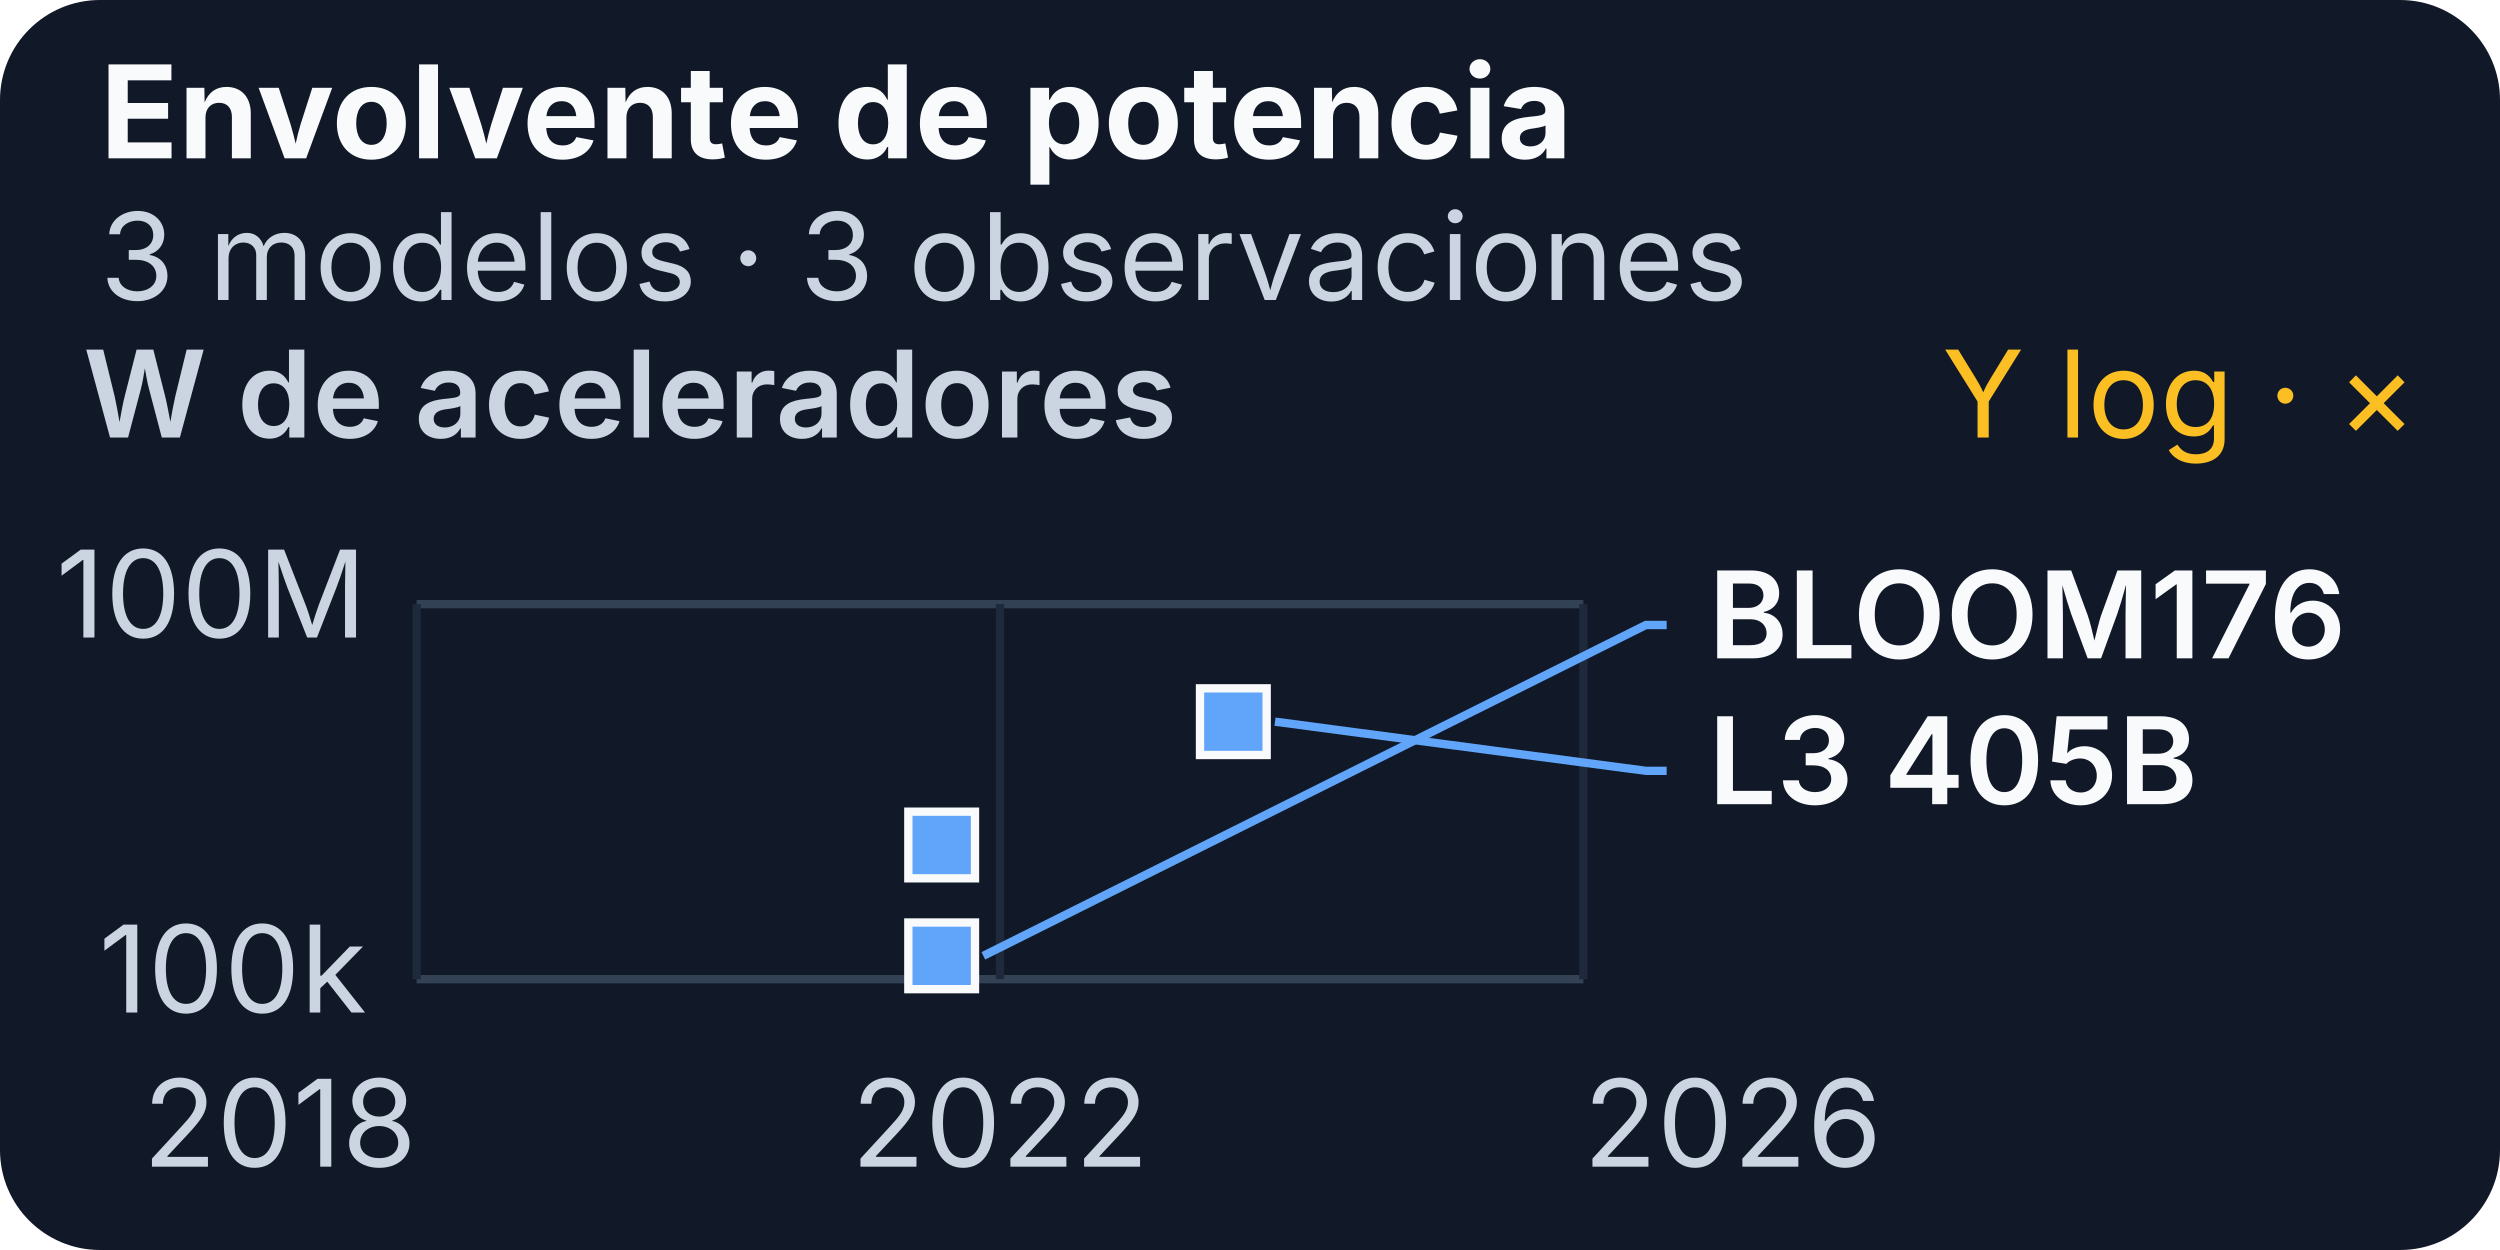
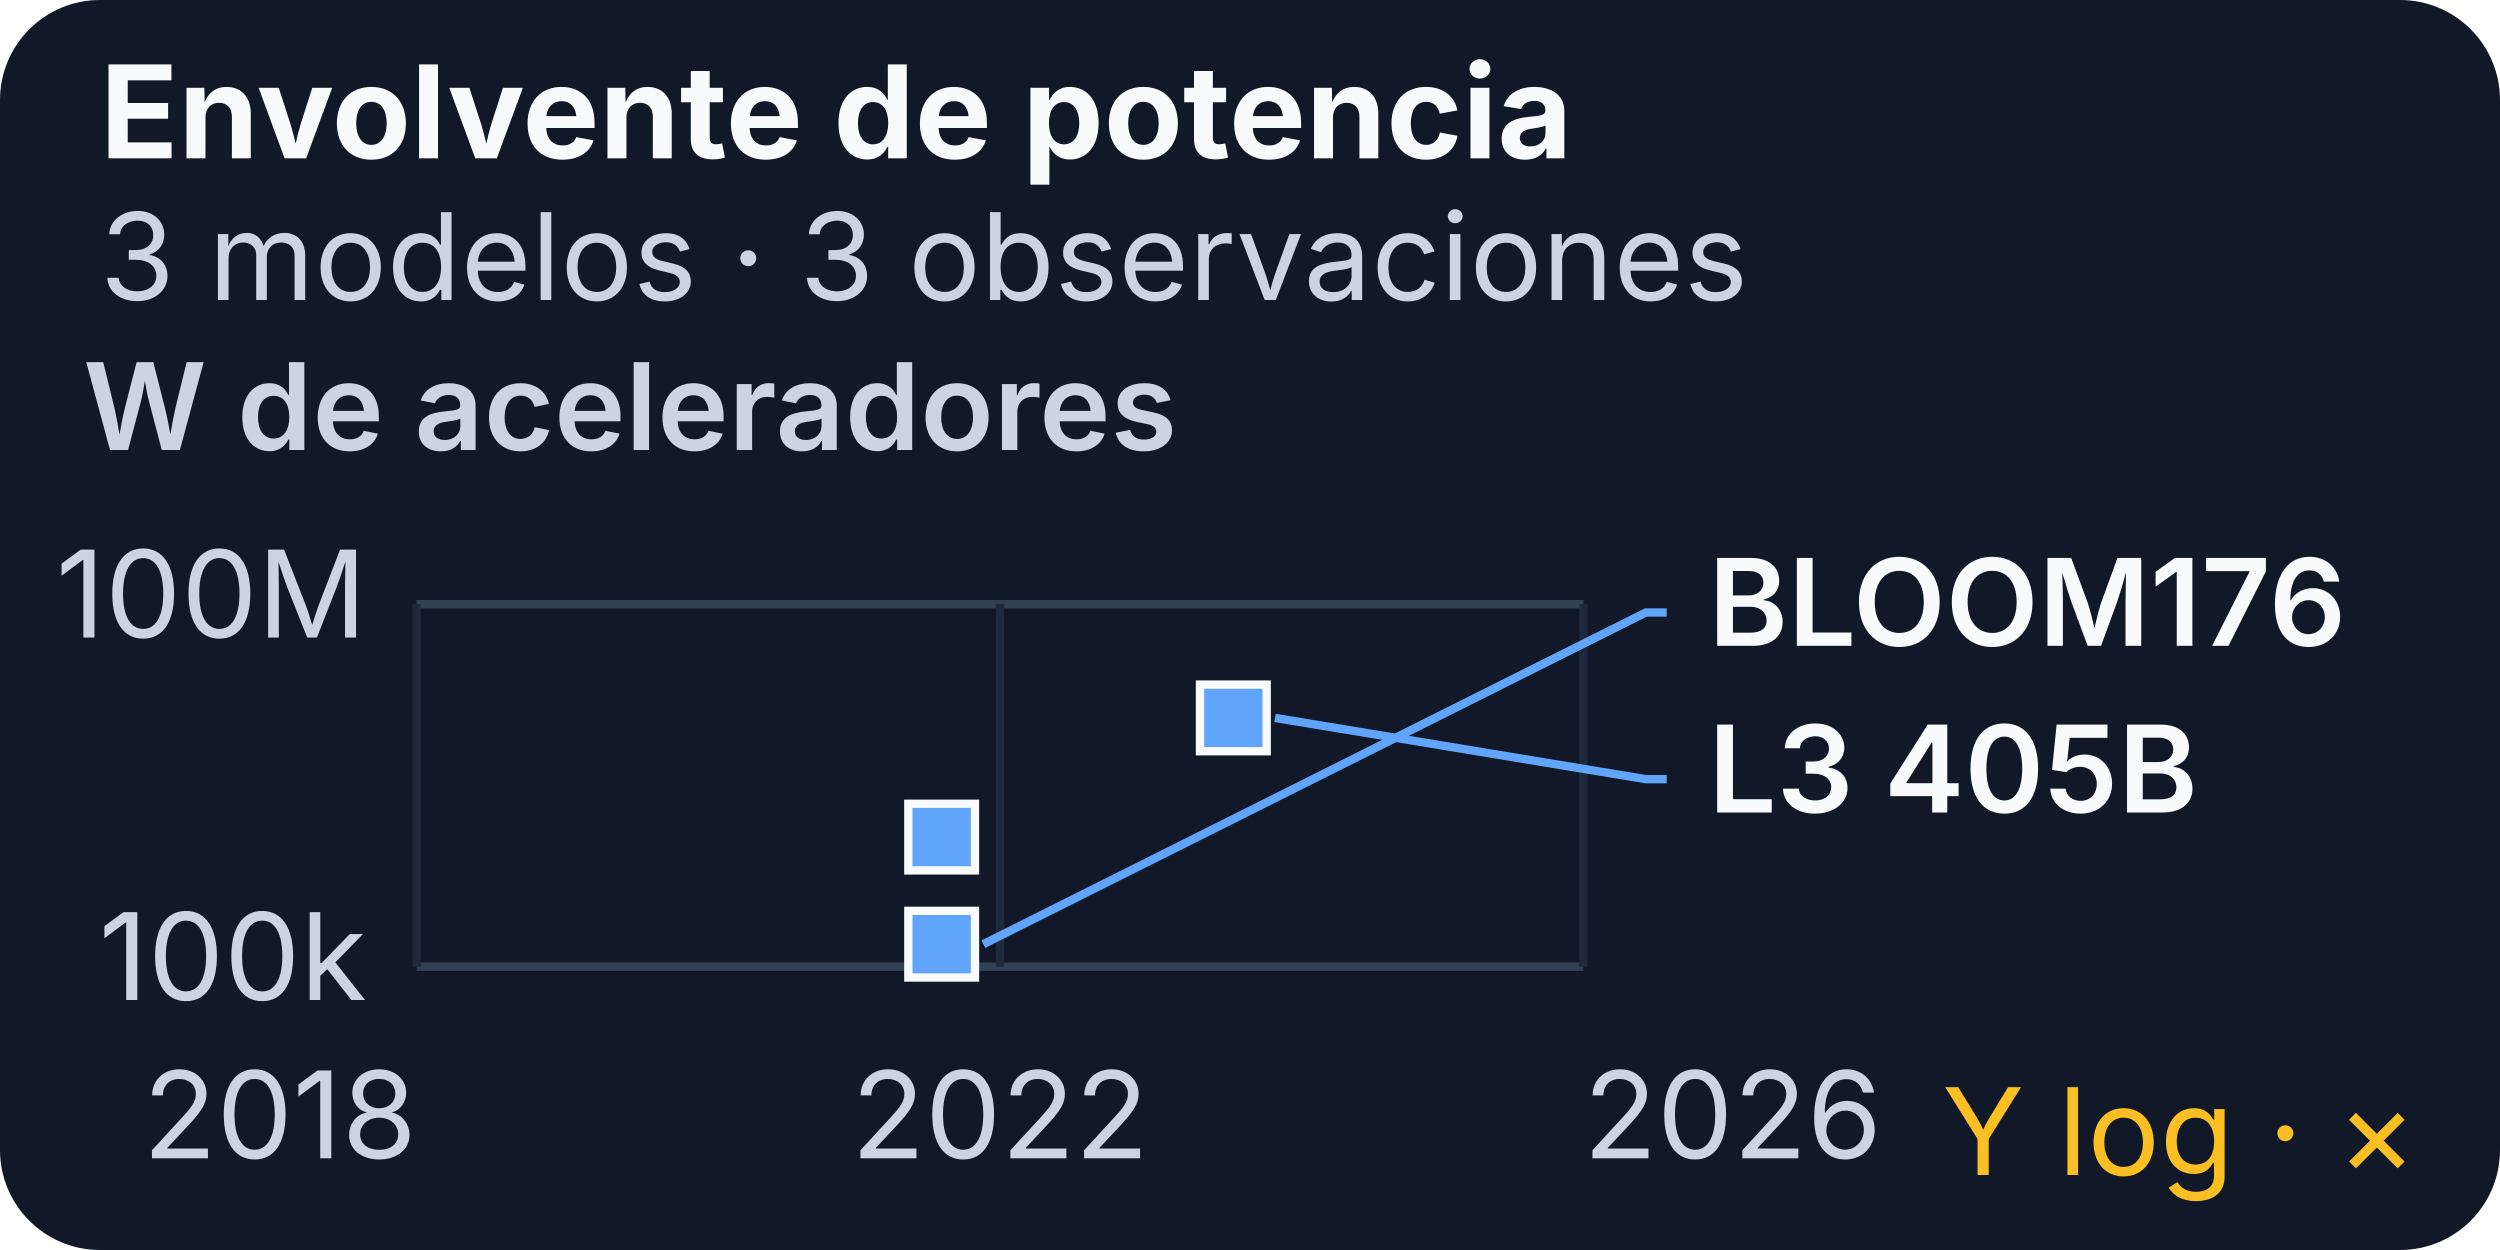
<svg xmlns="http://www.w3.org/2000/svg" viewBox="0 0 600 300" role="img" aria-labelledby="title desc" style="max-width:100%;height:auto">
  <rect width="600" height="300" rx="24" fill="#111827" />
  <text x="24" y="38" font-size="31" font-family="system-ui, -apple-system, sans-serif" fill="#f8fafc" text-anchor="start" font-weight="700">Envolvente de potencia</text>
  <text x="24" y="72" font-size="29" font-family="system-ui, -apple-system, sans-serif" fill="#cbd5e1" text-anchor="start" font-weight="400">3 modelos · 3 observaciones</text>
-   <line x1="100" x2="380" y1="235.0" y2="235.0" stroke="#334155" stroke-width="2" />
-   <text x="88" y="243.0" font-size="29" font-family="system-ui, -apple-system, sans-serif" fill="#cbd5e1" text-anchor="end" font-weight="400" data-axis-label="true">100k</text>
+   <line x1="100" x2="380" y1="232.0" y2="232.0" stroke="#334155" stroke-width="2" />
+   <text x="88" y="240.0" font-size="29" font-family="system-ui, -apple-system, sans-serif" fill="#cbd5e1" text-anchor="end" font-weight="400" data-axis-label="true">100k</text>
  <line x1="100" x2="380" y1="145.0" y2="145.0" stroke="#334155" stroke-width="2" />
  <text x="88" y="153.0" font-size="29" font-family="system-ui, -apple-system, sans-serif" fill="#cbd5e1" text-anchor="end" font-weight="400" data-axis-label="true">100M</text>
-   <line x1="100.0" x2="100.0" y1="145" y2="235" stroke="#1e293b" stroke-width="2" />
-   <text x="100.0" y="280" font-size="29" font-family="system-ui, -apple-system, sans-serif" fill="#cbd5e1" text-anchor="end" font-weight="400" data-axis-label="true">2018</text>
-   <line x1="240.0" x2="240.0" y1="145" y2="235" stroke="#1e293b" stroke-width="2" />
-   <text x="240.0" y="280" font-size="29" font-family="system-ui, -apple-system, sans-serif" fill="#cbd5e1" text-anchor="middle" font-weight="400" data-axis-label="true">2022</text>
-   <line x1="380.0" x2="380.0" y1="145" y2="235" stroke="#1e293b" stroke-width="2" />
-   <text x="380.0" y="280" font-size="29" font-family="system-ui, -apple-system, sans-serif" fill="#cbd5e1" text-anchor="start" font-weight="400" data-axis-label="true">2026</text>
-   <text x="20" y="105" font-size="29" font-family="system-ui, -apple-system, sans-serif" fill="#cbd5e1" text-anchor="start" font-weight="600" data-axis-label="true">W de aceleradores</text>
-   <text x="580" y="105" font-size="29" font-family="system-ui, -apple-system, sans-serif" fill="#fbbf24" text-anchor="end" font-weight="400" data-axis-label="true">Y log · ×</text>
+   <line x1="100.0" x2="100.0" y1="145" y2="232" stroke="#1e293b" stroke-width="2" />
+   <text x="100.0" y="278" font-size="29" font-family="system-ui, -apple-system, sans-serif" fill="#cbd5e1" text-anchor="end" font-weight="400" data-axis-label="true">2018</text>
+   <line x1="240.0" x2="240.0" y1="145" y2="232" stroke="#1e293b" stroke-width="2" />
+   <text x="240.0" y="278" font-size="29" font-family="system-ui, -apple-system, sans-serif" fill="#cbd5e1" text-anchor="middle" font-weight="400" data-axis-label="true">2022</text>
+   <line x1="380.0" x2="380.0" y1="145" y2="232" stroke="#1e293b" stroke-width="2" />
+   <text x="380.0" y="278" font-size="29" font-family="system-ui, -apple-system, sans-serif" fill="#cbd5e1" text-anchor="start" font-weight="400" data-axis-label="true">2026</text>
+   <text x="20" y="108" font-size="29" font-family="system-ui, -apple-system, sans-serif" fill="#cbd5e1" text-anchor="start" font-weight="600" data-axis-label="true" data-layout-role="axis-unit">W de aceleradores</text>
+   <text x="580" y="282" font-size="29" font-family="system-ui, -apple-system, sans-serif" fill="#fbbf24" text-anchor="end" font-weight="400" data-axis-label="true" data-layout-role="axis-scale">Y log · ×</text>
  <g data-quantitative="true" data-model-id="DM_BLOOM_176B" data-status="DERIVED" data-source-ids="S_BIGSCIENCE_BLOOM_PAPER S_NVIDIA_A100_DATASHEET" data-value="153600" data-unit="W_accelerator_TDP_envelope" data-claim-scope="accelerator_only_power_envelope_not_measured_wall_energy" data-marker="square" data-series="sum_of_standard_TDP" data-series-marker="single" aria-label="DM_BLOOM_176B: 153600 W_accelerator_TDP_envelope, DERIVED">
-     <rect fill="#60a5fa" stroke="#f8fafc" stroke-width="2" x="218.0" y="221.4" width="16" height="16" />
+     <rect fill="#60a5fa" stroke="#f8fafc" stroke-width="2" x="218.0" y="218.6" width="16" height="16" />
  </g>
  <g data-quantitative="true" data-model-id="DM_PALM_540B" data-status="DERIVED" data-source-ids="S_GOOGLE_PALM_PAPER S_GOOGLE_TPU_V4_DOCS" data-value="1179648" data-unit="W_chip_measured_max_at_peak_configuration" data-claim-scope="accelerator_only_power_envelope_not_measured_wall_energy" data-marker="square" data-series="sum_of_measured_max" data-series-marker="single" aria-label="DM_PALM_540B: 1179648 W_chip_measured_max_at_peak_configuration, DERIVED">
-     <rect fill="#60a5fa" stroke="#f8fafc" stroke-width="2" x="218.0" y="194.8" width="16" height="16" />
+     <rect fill="#60a5fa" stroke="#f8fafc" stroke-width="2" x="218.0" y="192.9" width="16" height="16" />
  </g>
  <g data-quantitative="true" data-model-id="DM_LLAMA31_405B" data-status="DERIVED" data-source-ids="S_META_LLAMA31_PAPER S_NVIDIA_H100_PAGE" data-value="11468800" data-unit="W_accelerator_configurable_TDP_at_peak_configuration" data-claim-scope="accelerator_only_power_envelope_not_measured_wall_energy" data-marker="square" data-series="sum_of_configurable_TDP" data-series-marker="single" aria-label="DM_LLAMA31_405B: 11468800 W_accelerator_configurable_TDP_at_peak_configuration, DERIVED">
-     <rect fill="#60a5fa" stroke="#f8fafc" stroke-width="2" x="288.0" y="165.2" width="16" height="16" />
+     <rect fill="#60a5fa" stroke="#f8fafc" stroke-width="2" x="288.0" y="164.3" width="16" height="16" />
  </g>
-   <path d="M236.0,229.4 L395,150 L400,150" fill="none" stroke="#60a5fa" stroke-width="2" data-leader="true" data-model-id="DM_BLOOM_176B" />
-   <text x="410" y="158" font-size="29" font-family="system-ui, -apple-system, sans-serif" fill="#f8fafc" text-anchor="start" font-weight="600" data-direct-label="true" data-model-id="DM_BLOOM_176B">BLOOM176</text>
-   <path d="M306.0,173.2 L395,185 L400,185" fill="none" stroke="#60a5fa" stroke-width="2" data-leader="true" data-model-id="DM_LLAMA31_405B" />
-   <text x="410" y="193" font-size="29" font-family="system-ui, -apple-system, sans-serif" fill="#f8fafc" text-anchor="start" font-weight="600" data-direct-label="true" data-model-id="DM_LLAMA31_405B">L3 405B</text>
+   <path d="M236.0,226.6 L395,147 L400,147" fill="none" stroke="#60a5fa" stroke-width="2" data-leader="true" data-model-id="DM_BLOOM_176B" />
+   <text x="410" y="155" font-size="29" font-family="system-ui, -apple-system, sans-serif" fill="#f8fafc" text-anchor="start" font-weight="600" data-direct-label="true" data-model-id="DM_BLOOM_176B" data-layout-role="direct-label">BLOOM176</text>
+   <path d="M306.0,172.3 L395,187 L400,187" fill="none" stroke="#60a5fa" stroke-width="2" data-leader="true" data-model-id="DM_LLAMA31_405B" />
+   <text x="410" y="195" font-size="29" font-family="system-ui, -apple-system, sans-serif" fill="#f8fafc" text-anchor="start" font-weight="600" data-direct-label="true" data-model-id="DM_LLAMA31_405B" data-layout-role="direct-label">L3 405B</text>
</svg>
